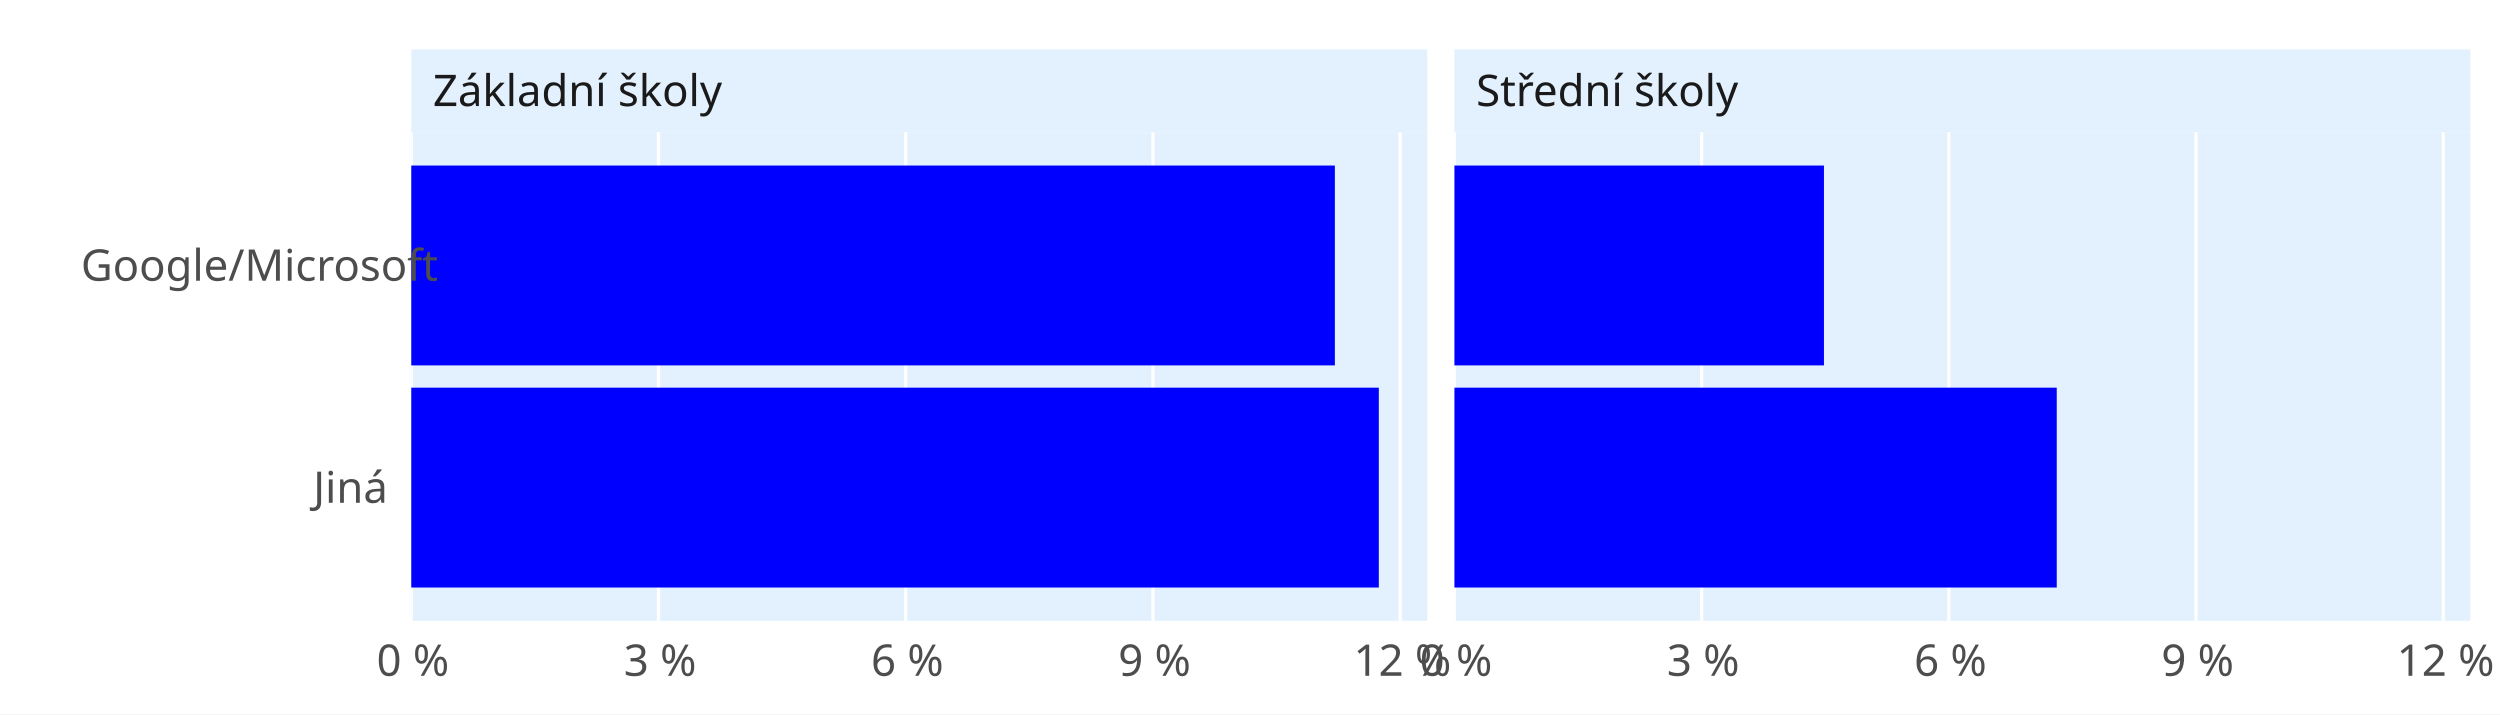
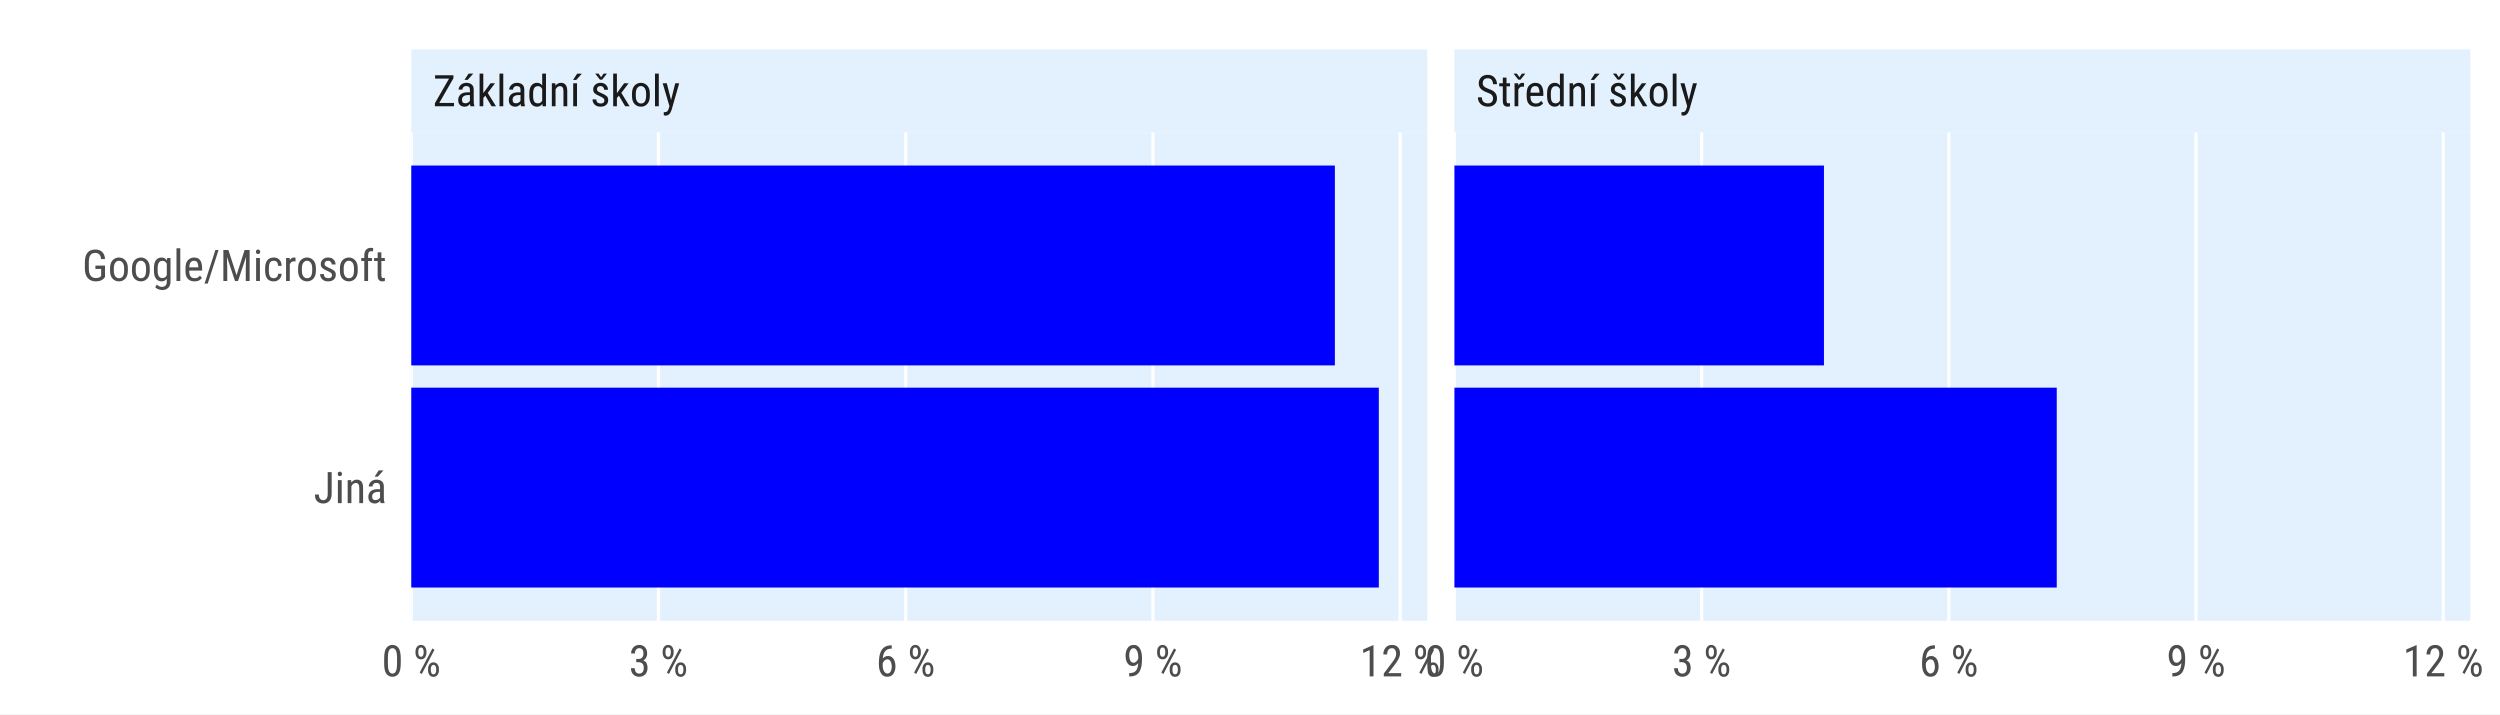
<svg xmlns="http://www.w3.org/2000/svg" viewBox="0 0 504.00 144.00">
  <defs>
    <style type="text/css">
    line, polyline, polygon, path, rect, circle {
      fill: none;
      stroke: #000000;
      stroke-linecap: round;
      stroke-linejoin: round;
      stroke-miterlimit: 10.00;
    }
  </style>
  </defs>
  <rect width="100%" height="100%" style="stroke: none; fill: #FFFFFF;" />
  <defs>
    <clipPath id="cpODIuOTF8Mjg3LjczfDEyNS4xN3wyNi42NQ==">
      <rect x="82.91" y="26.65" width="204.82" height="98.52" />
    </clipPath>
  </defs>
  <rect x="82.91" y="26.65" width="204.82" height="98.52" style="stroke-width: 1.07; stroke: none; fill: #E3F1FF;" clip-path="url(#cpODIuOTF8Mjg3LjczfDEyNS4xN3wyNi42NQ==)" />
  <polyline points="82.91,125.17 82.91,26.65 " style="stroke-width: 0.64; stroke: #FFFFFF; stroke-linecap: butt;" clip-path="url(#cpODIuOTF8Mjg3LjczfDEyNS4xN3wyNi42NQ==)" />
  <polyline points="132.75,125.17 132.75,26.65 " style="stroke-width: 0.64; stroke: #FFFFFF; stroke-linecap: butt;" clip-path="url(#cpODIuOTF8Mjg3LjczfDEyNS4xN3wyNi42NQ==)" />
  <polyline points="182.59,125.17 182.59,26.65 " style="stroke-width: 0.64; stroke: #FFFFFF; stroke-linecap: butt;" clip-path="url(#cpODIuOTF8Mjg3LjczfDEyNS4xN3wyNi42NQ==)" />
  <polyline points="232.43,125.17 232.43,26.65 " style="stroke-width: 0.64; stroke: #FFFFFF; stroke-linecap: butt;" clip-path="url(#cpODIuOTF8Mjg3LjczfDEyNS4xN3wyNi42NQ==)" />
  <polyline points="282.27,125.17 282.27,26.65 " style="stroke-width: 0.64; stroke: #FFFFFF; stroke-linecap: butt;" clip-path="url(#cpODIuOTF8Mjg3LjczfDEyNS4xN3wyNi42NQ==)" />
  <rect x="82.91" y="78.15" width="195.06" height="40.30" style="stroke-width: 1.07; stroke: none; stroke-linecap: square; stroke-linejoin: miter; fill: #0000FF;" clip-path="url(#cpODIuOTF8Mjg3LjczfDEyNS4xN3wyNi42NQ==)" />
  <rect x="82.91" y="33.37" width="186.20" height="40.30" style="stroke-width: 1.07; stroke: none; stroke-linecap: square; stroke-linejoin: miter; fill: #0000FF;" clip-path="url(#cpODIuOTF8Mjg3LjczfDEyNS4xN3wyNi42NQ==)" />
  <defs>
    <clipPath id="cpMC4wMHw1MDQuMDB8MTQ0LjAwfDAuMDA=">
      <rect x="0.00" y="0.00" width="504.00" height="144.00" />
    </clipPath>
  </defs>
  <defs>
    <clipPath id="cpMjkzLjIxfDQ5OC4wMnwxMjUuMTd8MjYuNjU=">
      <rect x="293.21" y="26.65" width="204.82" height="98.52" />
    </clipPath>
  </defs>
  <rect x="293.21" y="26.65" width="204.82" height="98.52" style="stroke-width: 1.07; stroke: none; fill: #E3F1FF;" clip-path="url(#cpMjkzLjIxfDQ5OC4wMnwxMjUuMTd8MjYuNjU=)" />
  <polyline points="293.21,125.17 293.21,26.65 " style="stroke-width: 0.64; stroke: #FFFFFF; stroke-linecap: butt;" clip-path="url(#cpMjkzLjIxfDQ5OC4wMnwxMjUuMTd8MjYuNjU=)" />
  <polyline points="343.05,125.17 343.05,26.65 " style="stroke-width: 0.64; stroke: #FFFFFF; stroke-linecap: butt;" clip-path="url(#cpMjkzLjIxfDQ5OC4wMnwxMjUuMTd8MjYuNjU=)" />
  <polyline points="392.88,125.17 392.88,26.65 " style="stroke-width: 0.64; stroke: #FFFFFF; stroke-linecap: butt;" clip-path="url(#cpMjkzLjIxfDQ5OC4wMnwxMjUuMTd8MjYuNjU=)" />
  <polyline points="442.72,125.17 442.72,26.65 " style="stroke-width: 0.64; stroke: #FFFFFF; stroke-linecap: butt;" clip-path="url(#cpMjkzLjIxfDQ5OC4wMnwxMjUuMTd8MjYuNjU=)" />
  <polyline points="492.56,125.17 492.56,26.65 " style="stroke-width: 0.64; stroke: #FFFFFF; stroke-linecap: butt;" clip-path="url(#cpMjkzLjIxfDQ5OC4wMnwxMjUuMTd8MjYuNjU=)" />
  <rect x="293.21" y="78.15" width="121.43" height="40.30" style="stroke-width: 1.07; stroke: none; stroke-linecap: square; stroke-linejoin: miter; fill: #0000FF;" clip-path="url(#cpMjkzLjIxfDQ5OC4wMnwxMjUuMTd8MjYuNjU=)" />
  <rect x="293.21" y="33.37" width="74.50" height="40.30" style="stroke-width: 1.07; stroke: none; stroke-linecap: square; stroke-linejoin: miter; fill: #0000FF;" clip-path="url(#cpMjkzLjIxfDQ5OC4wMnwxMjUuMTd8MjYuNjU=)" />
  <defs>
    <clipPath id="cpMC4wMHw1MDQuMDB8MTQ0LjAwfDAuMDA=">
      <rect x="0.00" y="0.00" width="504.00" height="144.00" />
    </clipPath>
  </defs>
  <defs>
    <clipPath id="cpODIuOTF8Mjg3LjczfDI2LjY1fDkuOTY=">
      <rect x="82.91" y="9.96" width="204.82" height="16.69" />
    </clipPath>
  </defs>
  <rect x="82.91" y="9.96" width="204.82" height="16.69" style="stroke-width: 1.07; stroke: none; fill: #E3F1FF;" clip-path="url(#cpODIuOTF8Mjg3LjczfDI2LjY1fDkuOTY=)" />
  <g clip-path="url(#cpODIuOTF8Mjg3LjczfDI2LjY1fDkuOTY=)">
-     <text x="87.29" y="21.38" style="font-size: 8.80px; fill: #1A1A1A; font-family: IBM Plex Sans Condensed;" textLength="51.12px" lengthAdjust="spacingAndGlyphs">Základní školy</text>
+     <text x="87.29" y="21.43" style="font-size: 8.80px; fill: #1A1A1A; font-family: Roboto Condensed;" textLength="49.79px" lengthAdjust="spacingAndGlyphs">Základní školy</text>
  </g>
  <defs>
    <clipPath id="cpMC4wMHw1MDQuMDB8MTQ0LjAwfDAuMDA=">
      <rect x="0.00" y="0.00" width="504.00" height="144.00" />
    </clipPath>
  </defs>
  <defs>
    <clipPath id="cpMjkzLjIxfDQ5OC4wMnwyNi42NXw5Ljk2">
      <rect x="293.21" y="9.96" width="204.82" height="16.69" />
    </clipPath>
  </defs>
  <rect x="293.21" y="9.96" width="204.82" height="16.69" style="stroke-width: 1.07; stroke: none; fill: #E3F1FF;" clip-path="url(#cpMjkzLjIxfDQ5OC4wMnwyNi42NXw5Ljk2)" />
  <g clip-path="url(#cpMjkzLjIxfDQ5OC4wMnwyNi42NXw5Ljk2)">
-     <text x="297.59" y="21.38" style="font-size: 8.80px; fill: #1A1A1A; font-family: IBM Plex Sans Condensed;" textLength="46.33px" lengthAdjust="spacingAndGlyphs">Střední školy</text>
+     <text x="297.59" y="21.43" style="font-size: 8.80px; fill: #1A1A1A; font-family: Roboto Condensed;" textLength="44.73px" lengthAdjust="spacingAndGlyphs">Střední školy</text>
  </g>
  <defs>
    <clipPath id="cpMC4wMHw1MDQuMDB8MTQ0LjAwfDAuMDA=">
      <rect x="0.00" y="0.00" width="504.00" height="144.00" />
    </clipPath>
  </defs>
  <g clip-path="url(#cpMC4wMHw1MDQuMDB8MTQ0LjAwfDAuMDA=)">
-     <text x="75.92" y="136.24" style="font-size: 8.80px; fill: #4D4D4D; font-family: IBM Plex Sans Condensed;" textLength="13.98px" lengthAdjust="spacingAndGlyphs">0 %</text>
+     <text x="76.95" y="136.36" style="font-size: 8.80px; fill: #4D4D4D; font-family: Roboto Condensed;" textLength="11.93px" lengthAdjust="spacingAndGlyphs">0 %</text>
  </g>
  <g clip-path="url(#cpMC4wMHw1MDQuMDB8MTQ0LjAwfDAuMDA=)">
-     <text x="125.76" y="136.24" style="font-size: 8.80px; fill: #4D4D4D; font-family: IBM Plex Sans Condensed;" textLength="13.98px" lengthAdjust="spacingAndGlyphs">3 %</text>
+     <text x="126.78" y="136.36" style="font-size: 8.80px; fill: #4D4D4D; font-family: Roboto Condensed;" textLength="11.93px" lengthAdjust="spacingAndGlyphs">3 %</text>
  </g>
  <g clip-path="url(#cpMC4wMHw1MDQuMDB8MTQ0LjAwfDAuMDA=)">
-     <text x="175.60" y="136.24" style="font-size: 8.80px; fill: #4D4D4D; font-family: IBM Plex Sans Condensed;" textLength="13.98px" lengthAdjust="spacingAndGlyphs">6 %</text>
+     <text x="176.62" y="136.36" style="font-size: 8.80px; fill: #4D4D4D; font-family: Roboto Condensed;" textLength="11.93px" lengthAdjust="spacingAndGlyphs">6 %</text>
  </g>
  <g clip-path="url(#cpMC4wMHw1MDQuMDB8MTQ0LjAwfDAuMDA=)">
-     <text x="225.44" y="136.24" style="font-size: 8.80px; fill: #4D4D4D; font-family: IBM Plex Sans Condensed;" textLength="13.98px" lengthAdjust="spacingAndGlyphs">9 %</text>
+     <text x="226.46" y="136.36" style="font-size: 8.80px; fill: #4D4D4D; font-family: Roboto Condensed;" textLength="11.93px" lengthAdjust="spacingAndGlyphs">9 %</text>
  </g>
  <g clip-path="url(#cpMC4wMHw1MDQuMDB8MTQ0LjAwfDAuMDA=)">
-     <text x="272.90" y="136.24" style="font-size: 8.80px; fill: #4D4D4D; font-family: IBM Plex Sans Condensed;" textLength="18.74px" lengthAdjust="spacingAndGlyphs">12 %</text>
+     <text x="274.13" y="136.36" style="font-size: 8.80px; fill: #4D4D4D; font-family: Roboto Condensed;" textLength="16.27px" lengthAdjust="spacingAndGlyphs">12 %</text>
  </g>
  <g clip-path="url(#cpMC4wMHw1MDQuMDB8MTQ0LjAwfDAuMDA=)">
-     <text x="286.21" y="136.24" style="font-size: 8.80px; fill: #4D4D4D; font-family: IBM Plex Sans Condensed;" textLength="13.98px" lengthAdjust="spacingAndGlyphs">0 %</text>
+     <text x="287.24" y="136.36" style="font-size: 8.80px; fill: #4D4D4D; font-family: Roboto Condensed;" textLength="11.93px" lengthAdjust="spacingAndGlyphs">0 %</text>
  </g>
  <g clip-path="url(#cpMC4wMHw1MDQuMDB8MTQ0LjAwfDAuMDA=)">
-     <text x="336.05" y="136.24" style="font-size: 8.80px; fill: #4D4D4D; font-family: IBM Plex Sans Condensed;" textLength="13.98px" lengthAdjust="spacingAndGlyphs">3 %</text>
+     <text x="337.08" y="136.36" style="font-size: 8.80px; fill: #4D4D4D; font-family: Roboto Condensed;" textLength="11.93px" lengthAdjust="spacingAndGlyphs">3 %</text>
  </g>
  <g clip-path="url(#cpMC4wMHw1MDQuMDB8MTQ0LjAwfDAuMDA=)">
-     <text x="385.89" y="136.24" style="font-size: 8.80px; fill: #4D4D4D; font-family: IBM Plex Sans Condensed;" textLength="13.98px" lengthAdjust="spacingAndGlyphs">6 %</text>
+     <text x="386.92" y="136.36" style="font-size: 8.80px; fill: #4D4D4D; font-family: Roboto Condensed;" textLength="11.93px" lengthAdjust="spacingAndGlyphs">6 %</text>
  </g>
  <g clip-path="url(#cpMC4wMHw1MDQuMDB8MTQ0LjAwfDAuMDA=)">
-     <text x="435.73" y="136.24" style="font-size: 8.80px; fill: #4D4D4D; font-family: IBM Plex Sans Condensed;" textLength="13.98px" lengthAdjust="spacingAndGlyphs">9 %</text>
+     <text x="436.76" y="136.36" style="font-size: 8.80px; fill: #4D4D4D; font-family: Roboto Condensed;" textLength="11.93px" lengthAdjust="spacingAndGlyphs">9 %</text>
  </g>
  <g clip-path="url(#cpMC4wMHw1MDQuMDB8MTQ0LjAwfDAuMDA=)">
-     <text x="483.20" y="136.24" style="font-size: 8.80px; fill: #4D4D4D; font-family: IBM Plex Sans Condensed;" textLength="18.74px" lengthAdjust="spacingAndGlyphs">12 %</text>
+     <text x="484.43" y="136.36" style="font-size: 8.80px; fill: #4D4D4D; font-family: Roboto Condensed;" textLength="16.27px" lengthAdjust="spacingAndGlyphs">12 %</text>
  </g>
  <g clip-path="url(#cpMC4wMHw1MDQuMDB8MTQ0LjAwfDAuMDA=)">
-     <text x="63.14" y="101.37" style="font-size: 8.80px; fill: #4D4D4D; font-family: IBM Plex Sans Condensed;" textLength="14.84px" lengthAdjust="spacingAndGlyphs">Jiná</text>
+     <text x="63.24" y="101.43" style="font-size: 8.80px; fill: #4D4D4D; font-family: Roboto Condensed;" textLength="14.74px" lengthAdjust="spacingAndGlyphs">Jiná</text>
  </g>
  <g clip-path="url(#cpMC4wMHw1MDQuMDB8MTQ0LjAwfDAuMDA=)">
-     <text x="16.32" y="56.59" style="font-size: 8.80px; fill: #4D4D4D; font-family: IBM Plex Sans Condensed;" textLength="61.65px" lengthAdjust="spacingAndGlyphs">Google/Microsoft</text>
+     <text x="16.58" y="56.65" style="font-size: 8.80px; fill: #4D4D4D; font-family: Roboto Condensed;" textLength="61.40px" lengthAdjust="spacingAndGlyphs">Google/Microsoft</text>
  </g>
</svg>
